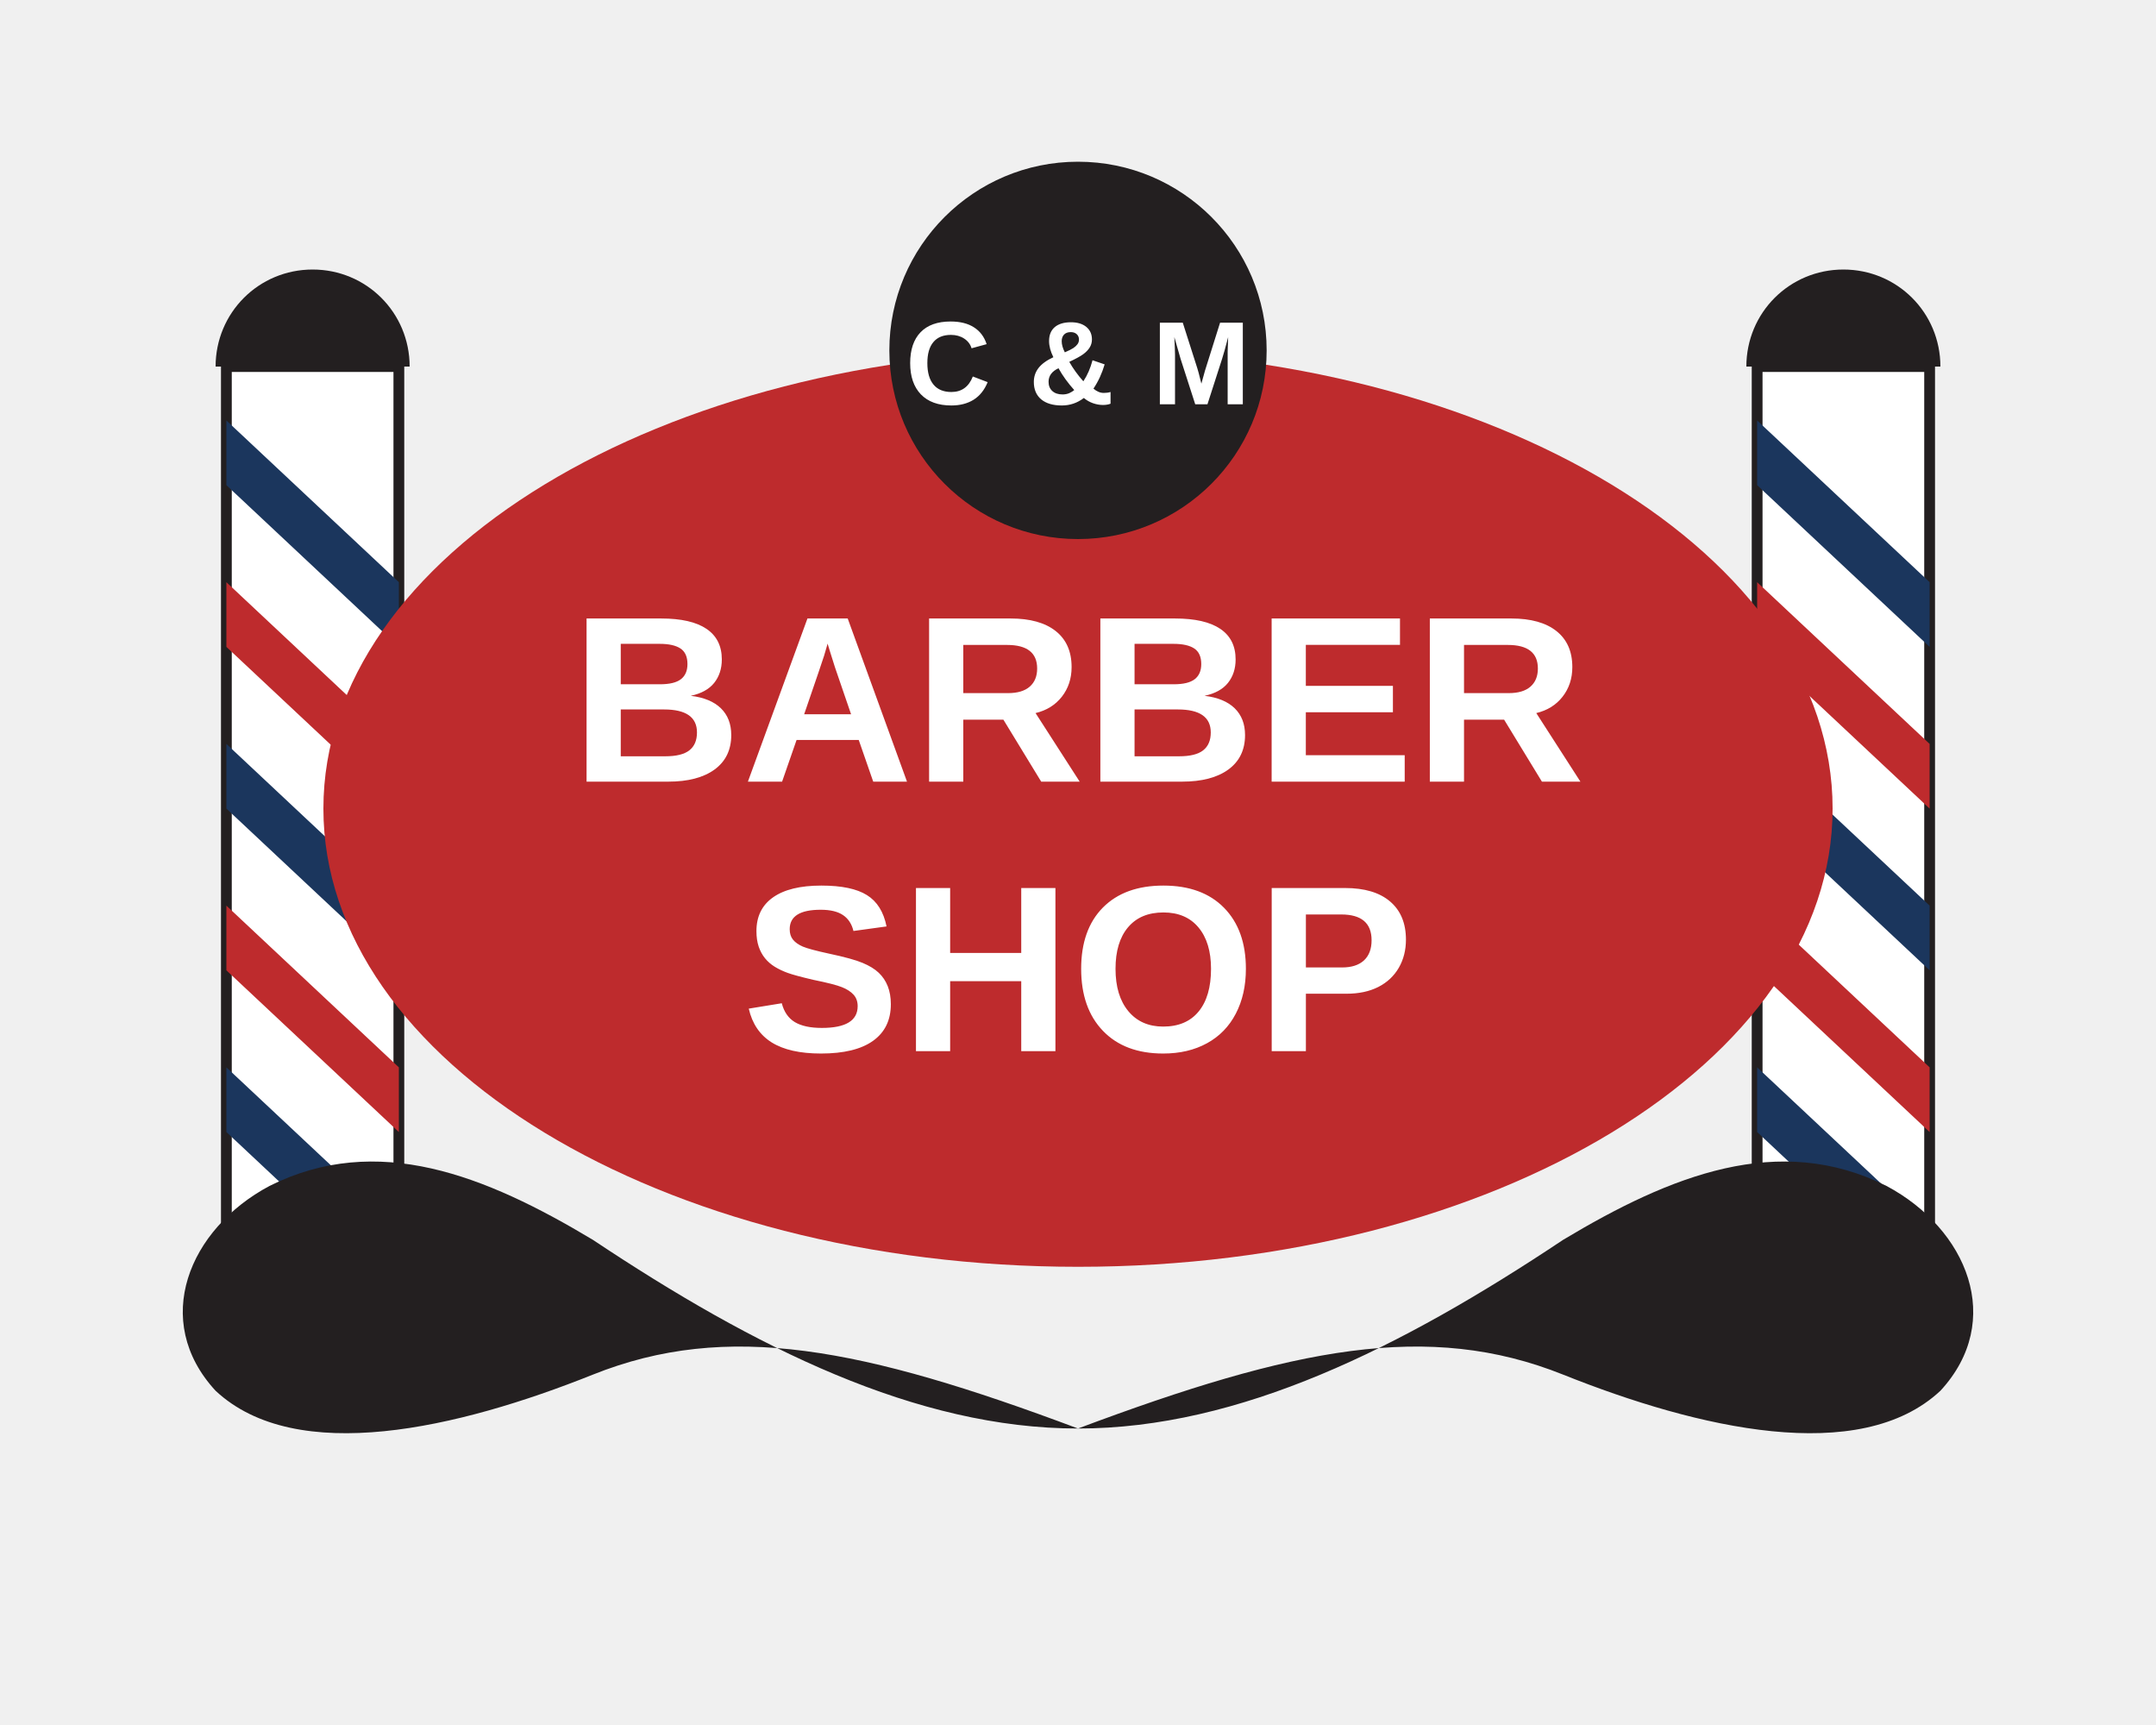
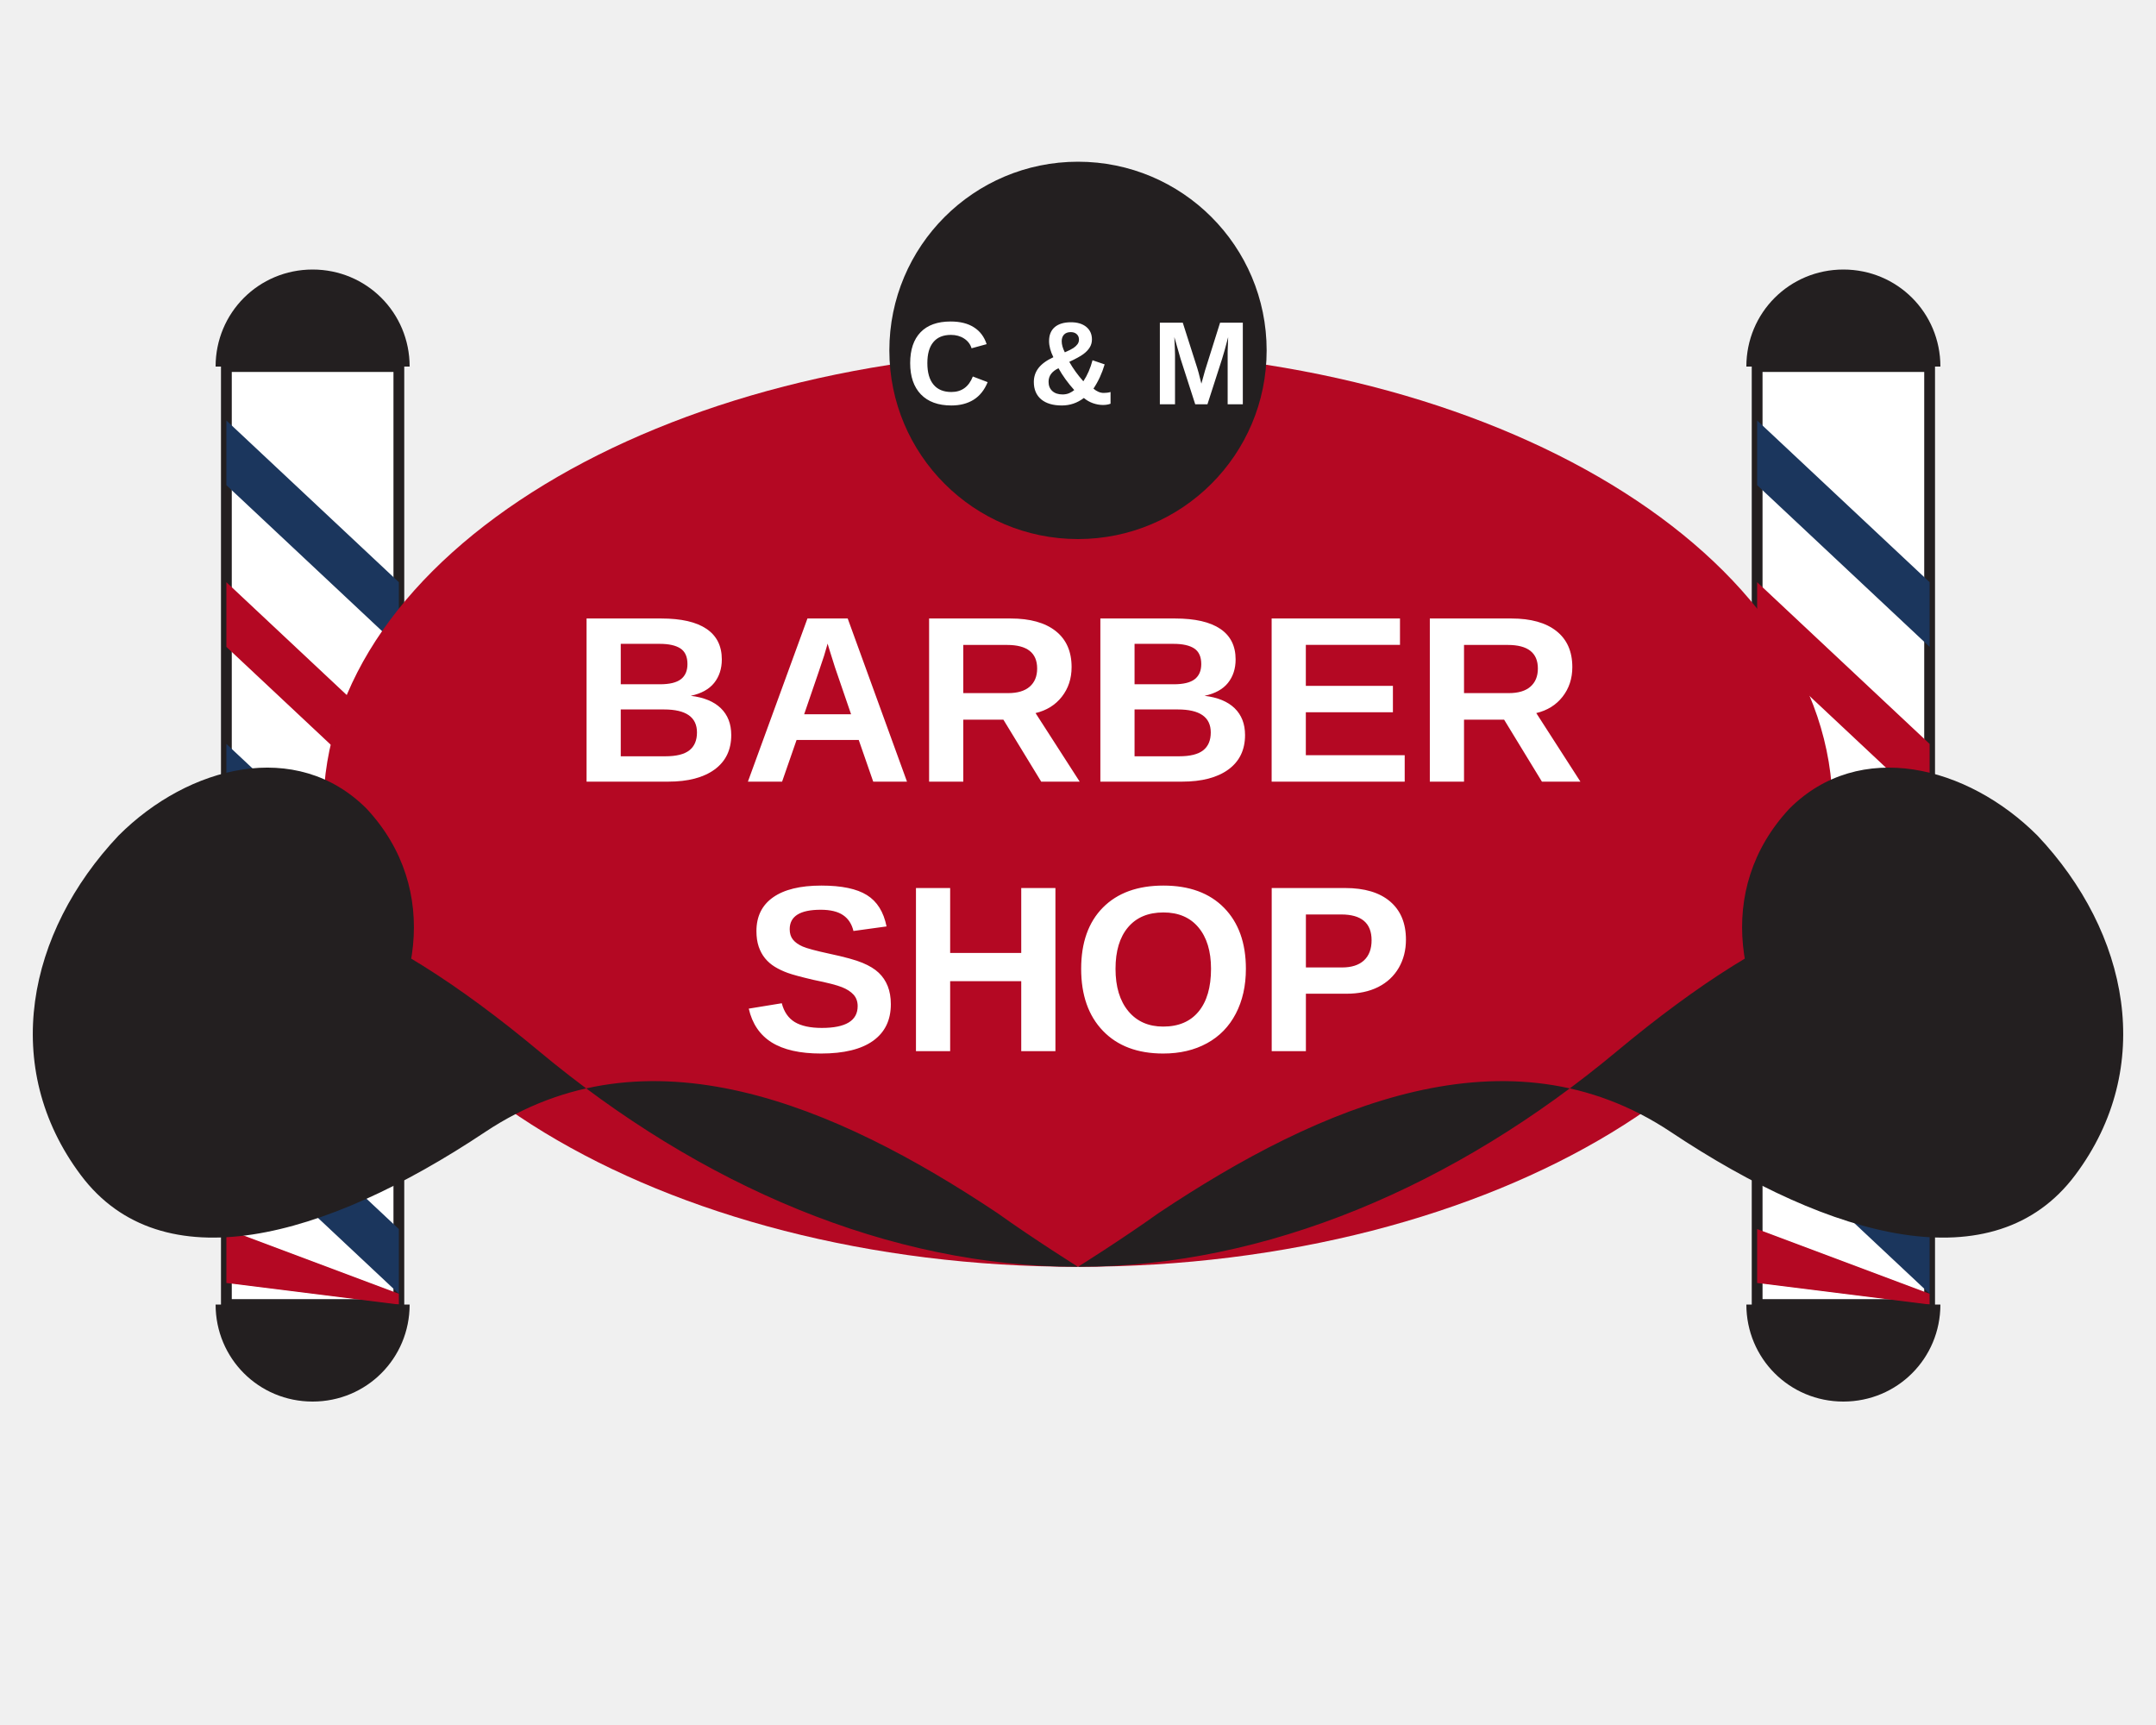
<svg xmlns="http://www.w3.org/2000/svg" viewBox="0 0 400 320" width="100%" height="100%" role="img" aria-label="C &amp; M Barber Shop logo">
  <g transform="translate(40, 50)">
    <path d="M 18 0 C 8 0, 0 8, 0 18 L 36 18 C 36 8, 28 0, 18 0 Z" fill="#231F20" />
    <rect x="2" y="18" width="32" height="174" fill="#FFFFFF" stroke="#231F20" stroke-width="2" />
    <polygon points="2,28  34,58  34,70 2,40" fill="#1B365D" />
-     <polygon points="2,58  34,88  34,100 2,70" fill="#BE2B2D" />
+     <polygon points="2,58  34,88  34,100 2,70" fill="#B40823" />
    <polygon points="2,88  34,118 34,130 2,100" fill="#1B365D" />
-     <polygon points="2,118 34,148 34,160 2,130" fill="#BE2B2D" />
+     <polygon points="2,118 34,148 34,160 2,130" fill="#B40823" />
    <polygon points="2,148 34,178 34,190 2,160" fill="#1B365D" />
-     <polygon points="2,178 34,190 34,192 2,188" fill="#BE2B2D" />
+     <polygon points="2,178 34,190 34,192 2,188" fill="#B40823" />
    <path d="M 0 192 L 36 192 C 36 202, 28 210, 18 210 C 8 210, 0 202, 0 192 Z" fill="#231F20" />
  </g>
  <g transform="translate(324, 50)">
    <path d="M 18 0 C 8 0, 0 8, 0 18 L 36 18 C 36 8, 28 0, 18 0 Z" fill="#231F20" />
    <rect x="2" y="18" width="32" height="174" fill="#FFFFFF" stroke="#231F20" stroke-width="2" />
    <polygon points="2,28  34,58  34,70 2,40" fill="#1B365D" />
-     <polygon points="2,58  34,88  34,100 2,70" fill="#BE2B2D" />
+     <polygon points="2,58  34,88  34,100 2,70" fill="#B40823" />
    <polygon points="2,88  34,118 34,130 2,100" fill="#1B365D" />
-     <polygon points="2,118 34,148 34,160 2,130" fill="#BE2B2D" />
+     <polygon points="2,118 34,148 34,160 2,130" fill="#B40823" />
    <polygon points="2,148 34,178 34,190 2,160" fill="#1B365D" />
-     <polygon points="2,178 34,190 34,192 2,188" fill="#BE2B2D" />
+     <polygon points="2,178 34,190 34,192 2,188" fill="#B40823" />
    <path d="M 0 192 L 36 192 C 36 202, 28 210, 18 210 C 8 210, 0 202, 0 192 Z" fill="#231F20" />
  </g>
-   <ellipse cx="200" cy="150" rx="140" ry="85" fill="#BE2B2D" />
+   <ellipse cx="200" cy="150" rx="140" ry="85" fill="#B40823" />
  <circle cx="200" cy="65" r="35" fill="#231F20" />
  <text x="200" y="75" font-family="'Helvetica Neue', Arial, sans-serif" font-weight="900" font-size="22" fill="#FFFFFF" text-anchor="middle" letter-spacing="0.02em">C &amp; M</text>
  <text x="200" y="145" font-family="'Helvetica Neue', Arial, sans-serif" font-weight="900" font-size="44" fill="#FFFFFF" text-anchor="middle">BARBER</text>
  <text x="200" y="195" font-family="'Helvetica Neue', Arial, sans-serif" font-weight="900" font-size="44" fill="#FFFFFF" text-anchor="middle">SHOP</text>
-   <path d="M 200 265            C 170 265, 140 250, 110 230            C 90 218, 70 210, 50 220            C 35 228, 28 245, 40 258            C 55 272, 85 265, 110 255            C 135 245, 160 250, 200 265            C 240 250, 265 245, 290 255            C 315 265, 345 272, 360 258            C 372 245, 365 228, 350 220            C 330 210, 310 218, 290 230            C 260 250, 230 265, 200 265 Z" fill="#231F20" />
+   <path d="M 200 235            C 165 235, 130 220, 100 195            C 70 170, 45 160, 25 170            C 10 178, 5 195, 18 210            C 28 222, 48 218, 65 200            C 78 186, 82 165, 68 150            C 55 137, 35 142, 22 155            C 5 173, 0 198, 15 218            C 30 238, 60 230, 90 210            C 120 190, 155 205, 185 225            C 192 230, 200 235, 200 235            C 200 235, 208 230, 215 225            C 245 205, 280 190, 310 210            C 340 230, 370 238, 385 218            C 400 198, 395 173, 378 155            C 365 142, 345 137, 332 150            C 318 165, 322 186, 335 200            C 352 218, 372 222, 382 210            C 395 195, 390 178, 375 170            C 355 160, 330 170, 300 195            C 270 220, 235 235, 200 235 Z" fill="#231F20" />
</svg>
